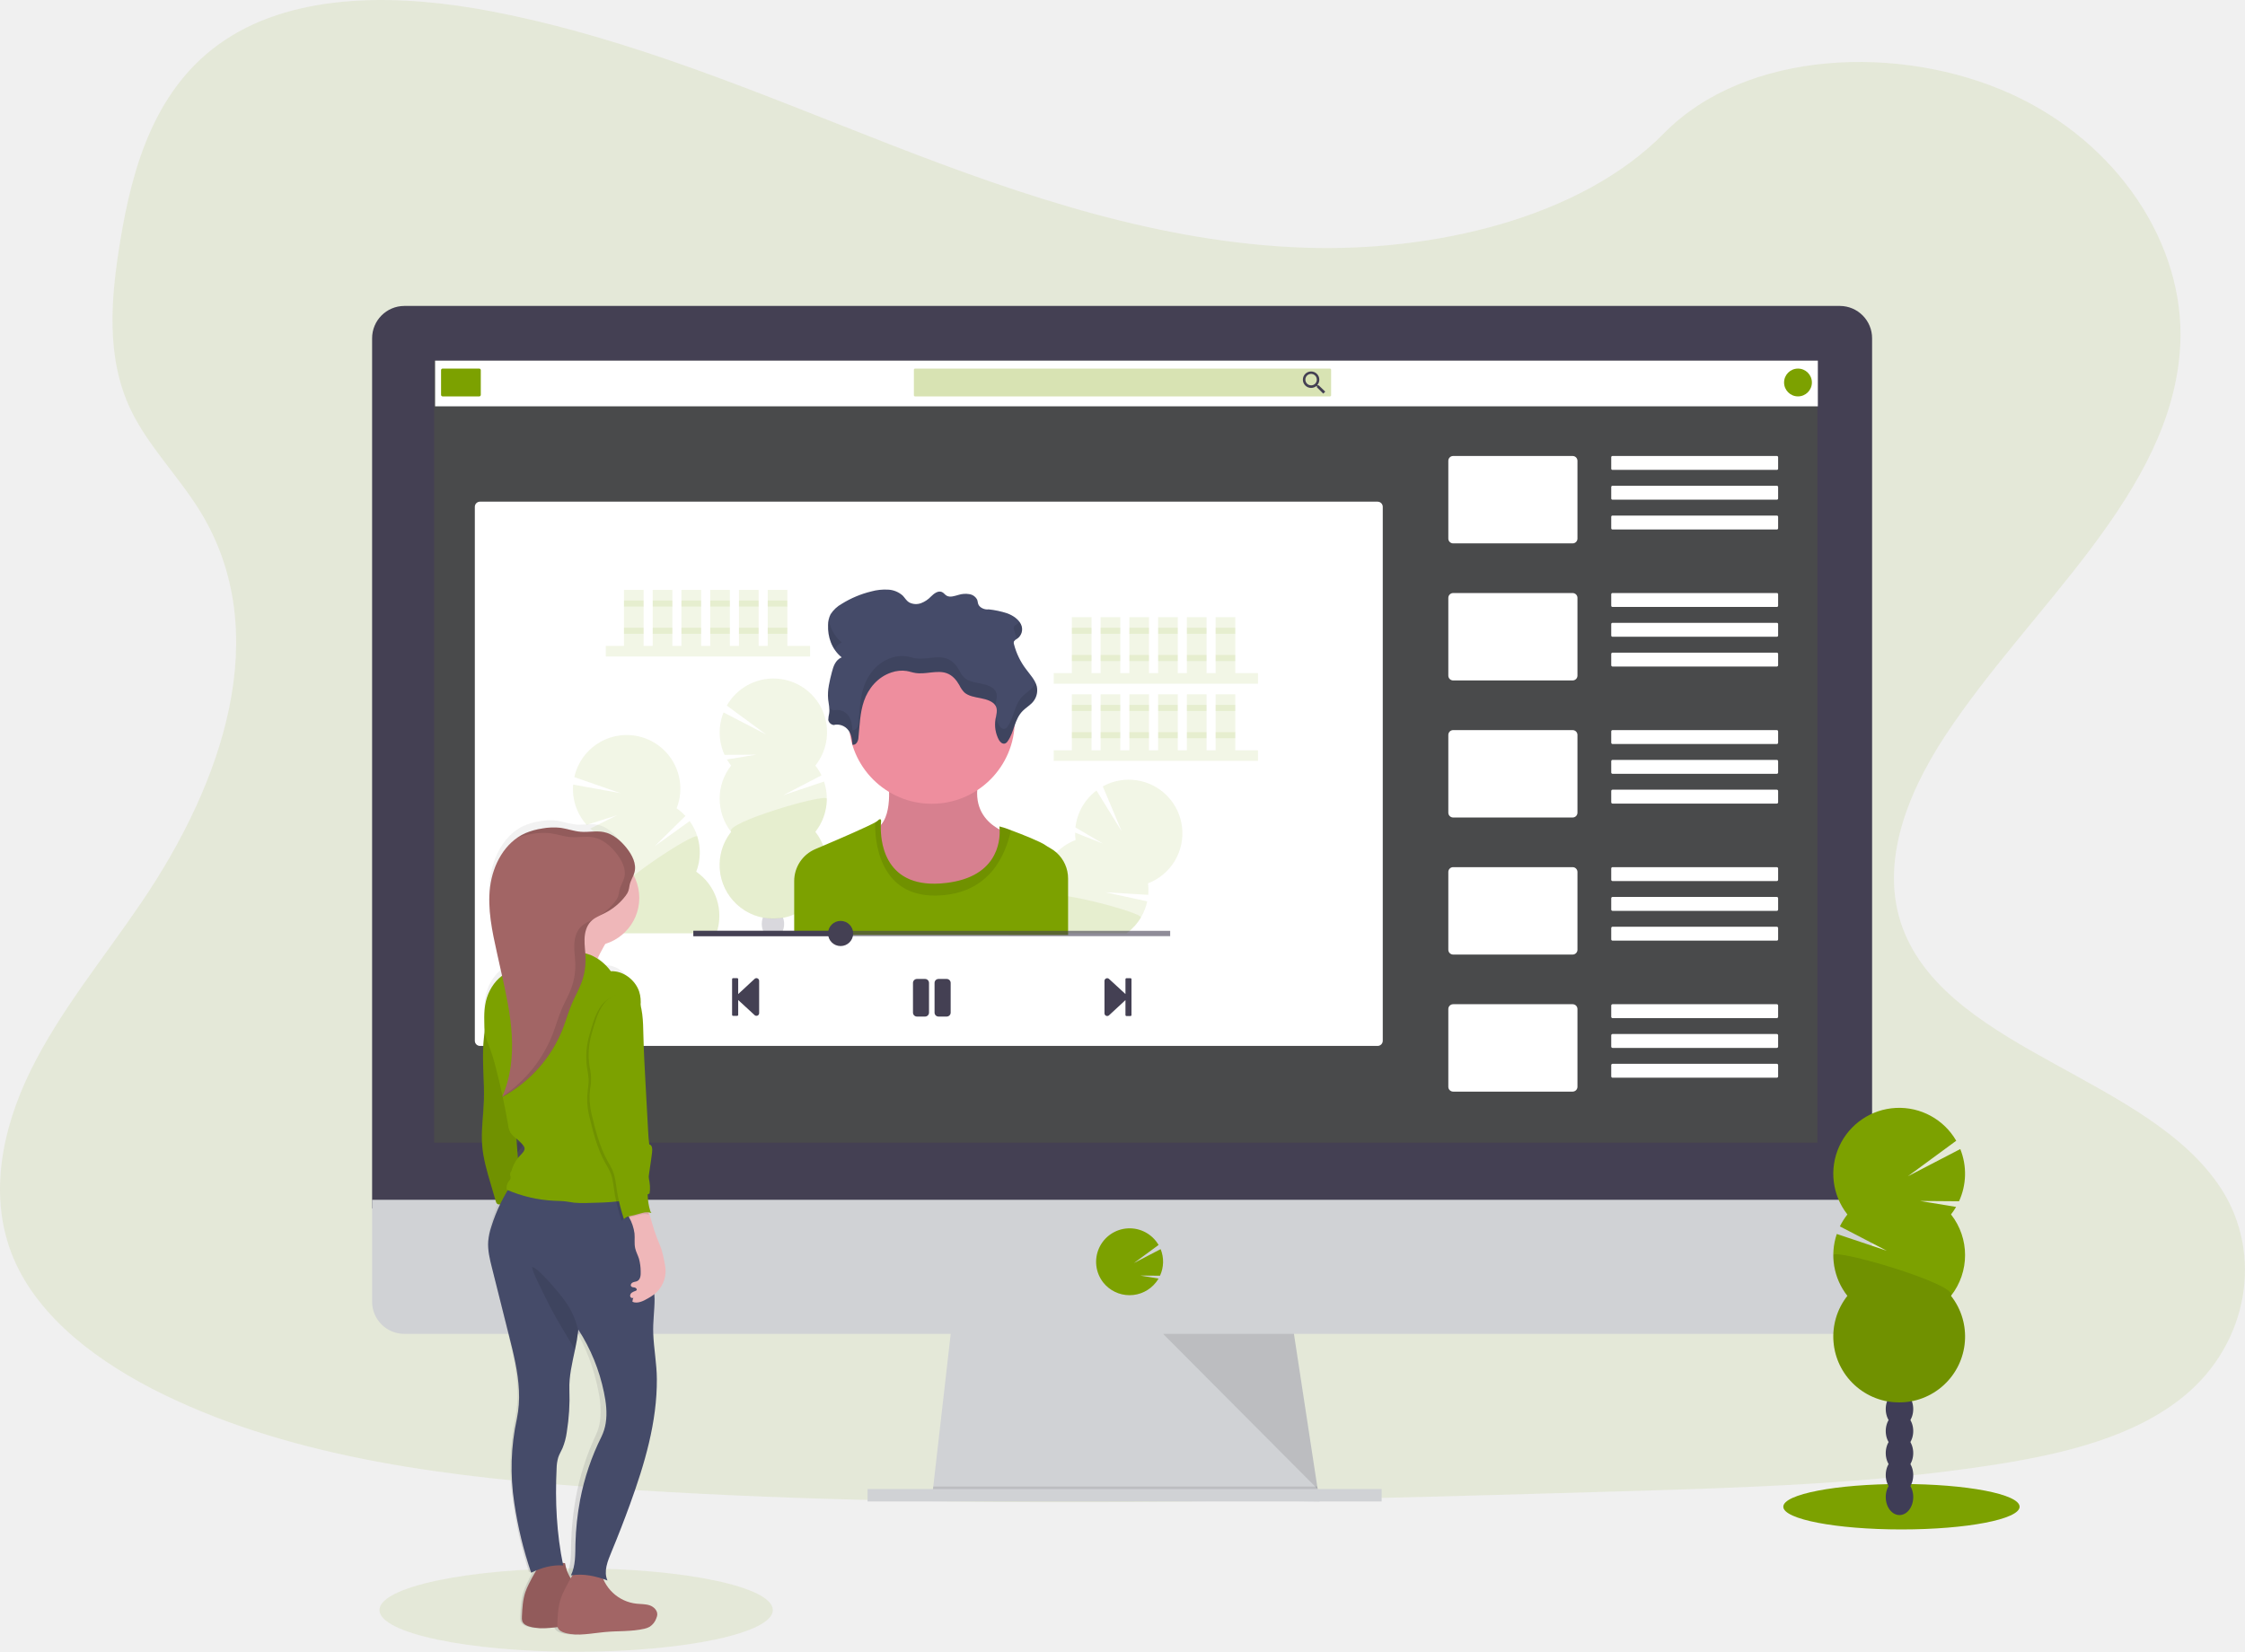
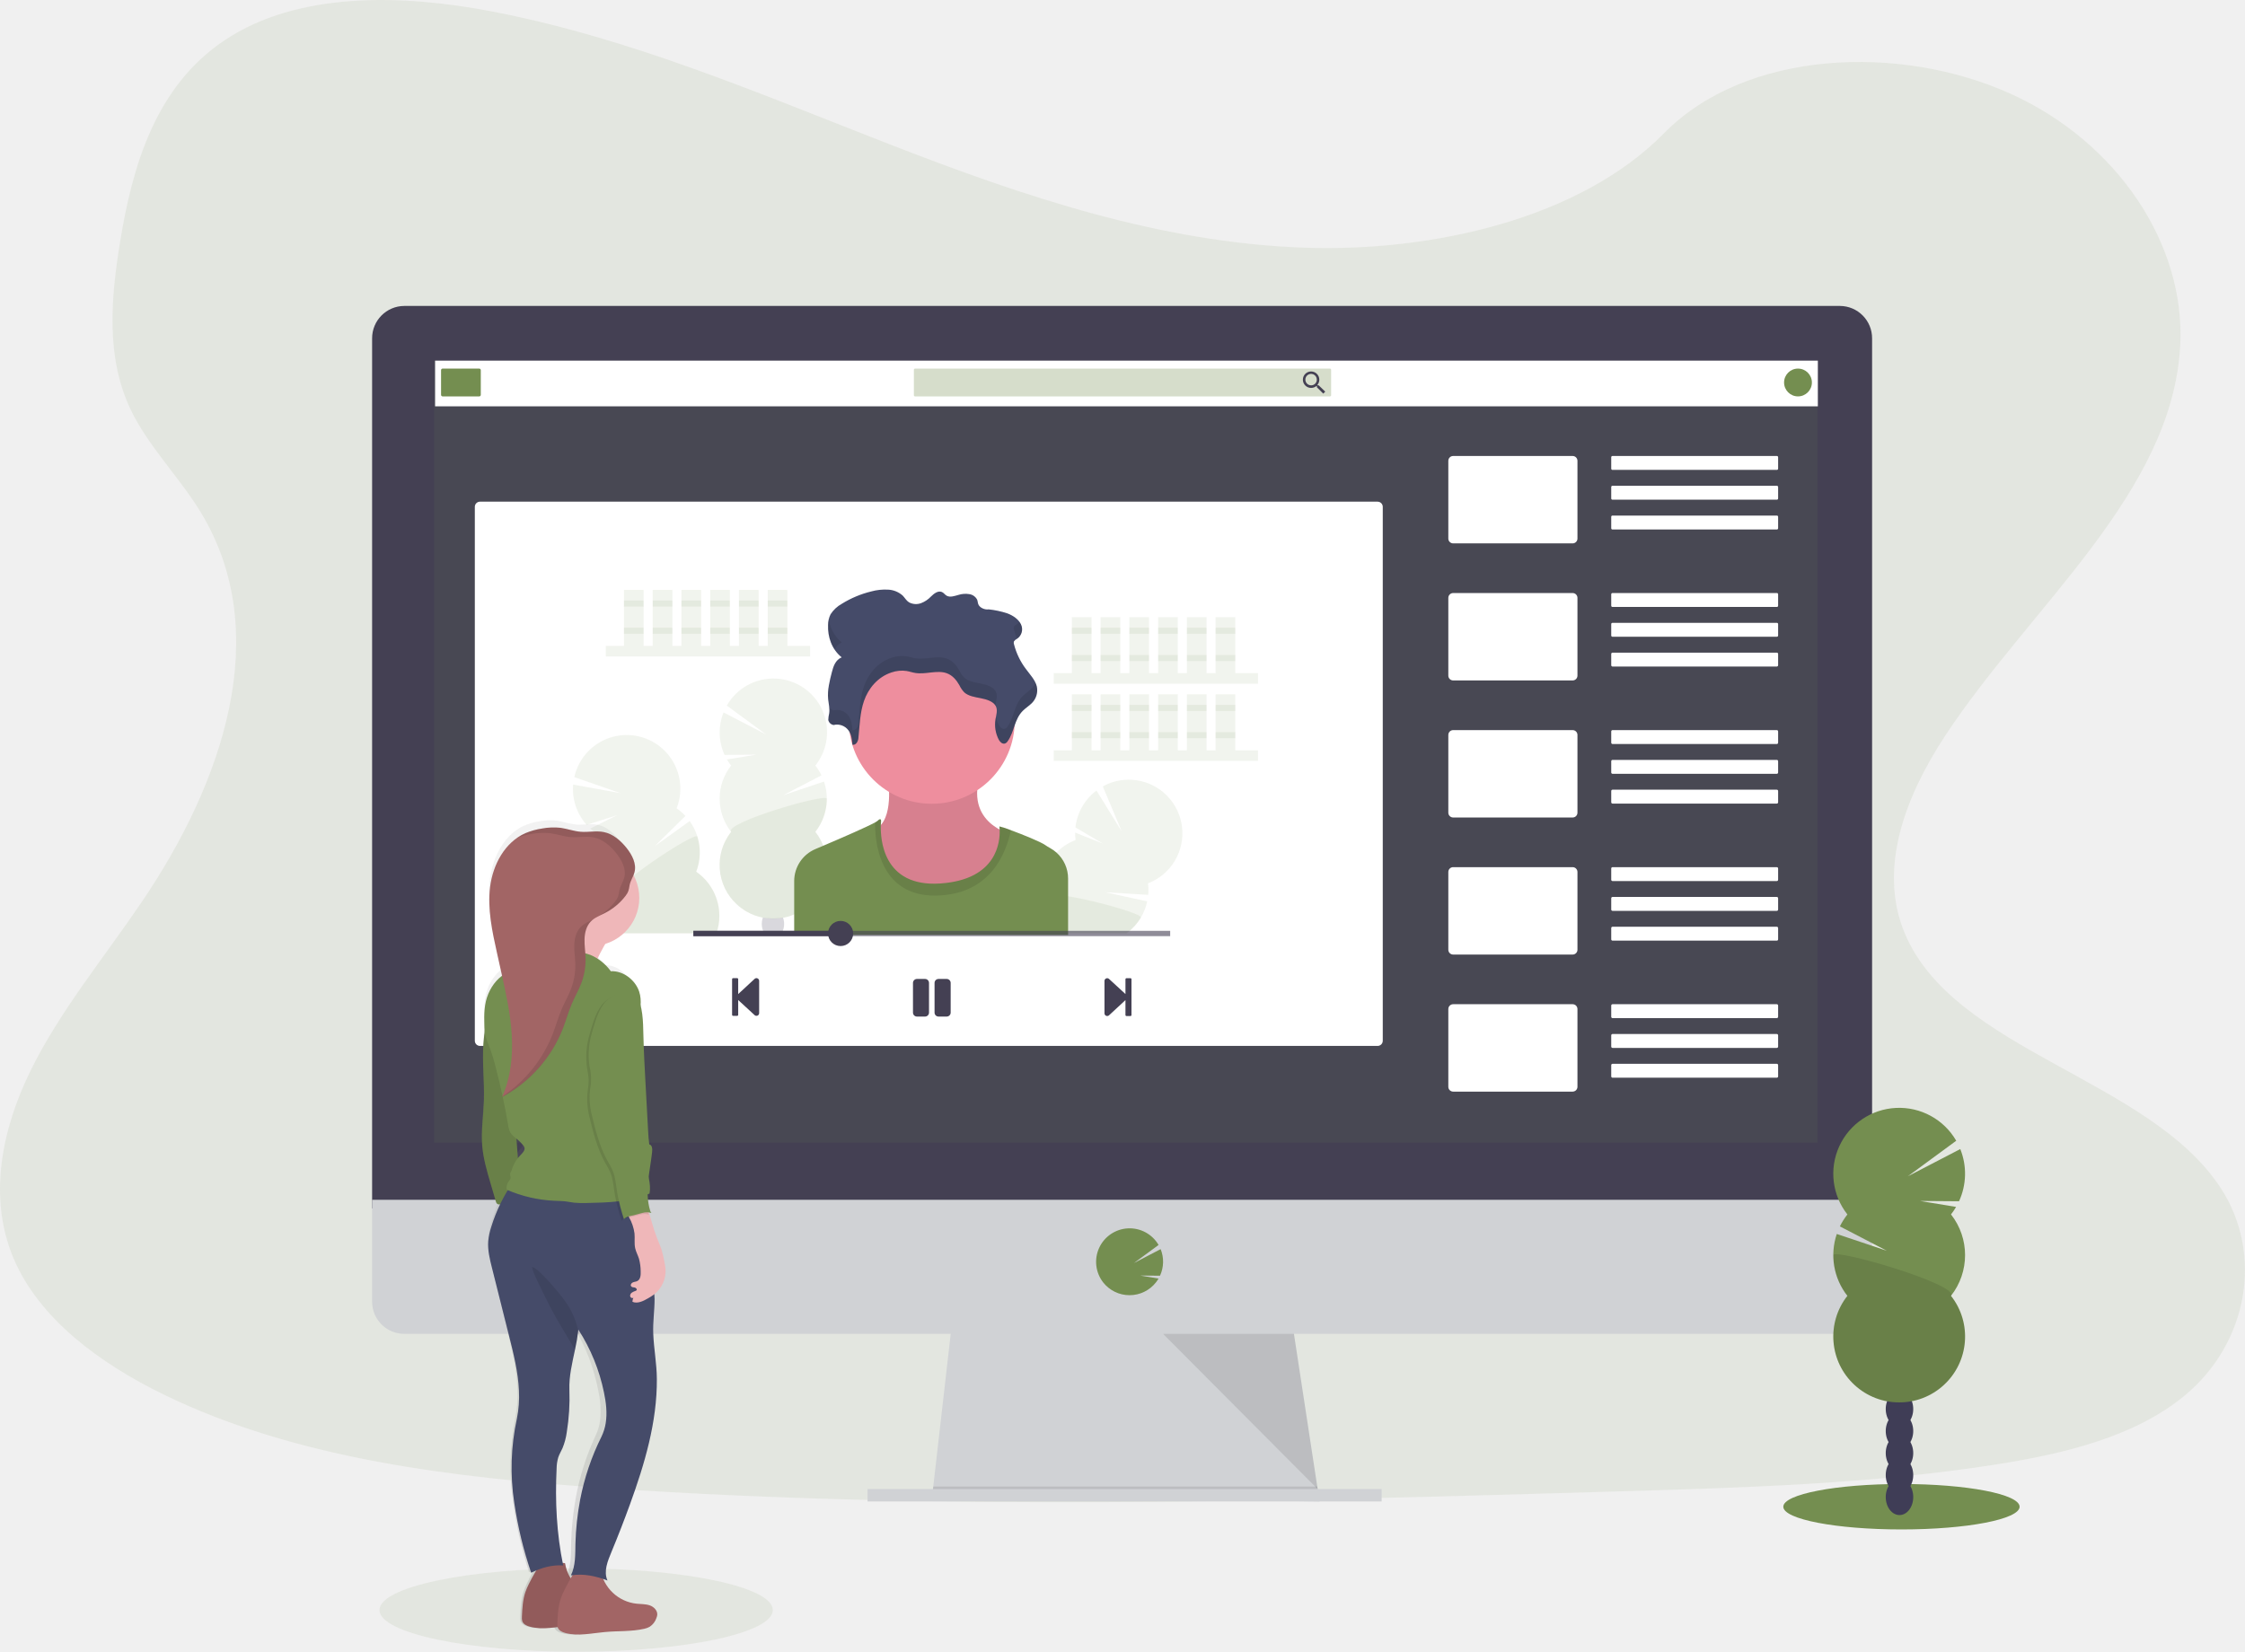
<svg xmlns="http://www.w3.org/2000/svg" data-name="Layer 1" width="1130" height="831.56" viewBox="0 0 1130 831.56">
  <defs>
    <linearGradient id="a" x1="321.68" y1="857.11" x2="321.68" y2="447.21" gradientUnits="userSpaceOnUse">
      <stop offset="0" stop-color="gray" stop-opacity=".25" />
      <stop offset=".54" stop-color="gray" stop-opacity=".12" />
      <stop offset="1" stop-color="gray" stop-opacity=".1" />
    </linearGradient>
  </defs>
-   <path d="M656.54 124.69C584.1 122.18 515.1 98.78 449.22 73.2S318.07 19.27 247.37 5.71c-45.48-8.72-97.49-9.93-134.13 14.43-35.27 23.46-46.66 64-52.78 101.55-4.61 28.28-7.32 58 5.3 84.51 8.77 18.37 24.34 33.82 35.11 51.42 37.45 61.26 11 136.79-29.62 196.59-19 28.06-41.13 54.82-55.82 84.69s-21.49 64.08-8.64 94.54c12.75 30.2 43.11 52.88 76 68.83 66.81 32.4 145.54 41.68 222.31 46.93 169.95 11.58 340.8 6.58 511.19 1.58 63.06-1.87 126.39-3.76 188.43-13.51 34.44-5.41 70-14 95-34.75 31.75-26.34 39.62-70.94 18.34-104-35.68-55.39-134.35-69.15-159.29-128.6-13.73-32.72.37-69.17 20.32-99.52 42.8-65.11 114.54-122.22 118.32-196.64 2.6-51.11-31.89-102.3-85.21-126.48-55.9-25.35-133.4-22.16-174.64 19.8-42.44 43.21-117.06 59.83-181.02 57.61z" fill="#7ca100" opacity=".1" />
+   <path d="M656.54 124.69C584.1 122.18 515.1 98.78 449.22 73.2S318.07 19.27 247.37 5.71c-45.48-8.72-97.49-9.93-134.13 14.43-35.27 23.46-46.66 64-52.78 101.55-4.61 28.28-7.32 58 5.3 84.51 8.77 18.37 24.34 33.82 35.11 51.42 37.45 61.26 11 136.79-29.62 196.59-19 28.06-41.13 54.82-55.82 84.69s-21.49 64.08-8.64 94.54c12.75 30.2 43.11 52.88 76 68.83 66.81 32.4 145.54 41.68 222.31 46.93 169.95 11.58 340.8 6.58 511.19 1.58 63.06-1.87 126.39-3.76 188.43-13.51 34.44-5.41 70-14 95-34.75 31.75-26.34 39.62-70.94 18.34-104-35.68-55.39-134.35-69.15-159.29-128.6-13.73-32.72.37-69.17 20.32-99.52 42.8-65.11 114.54-122.22 118.32-196.64 2.6-51.11-31.89-102.3-85.21-126.48-55.9-25.35-133.4-22.16-174.64 19.8-42.44 43.21-117.06 59.83-181.02 57.61z" fill="#748e50" opacity=".1" />
  <path fill="#d0d2d5" d="M664.18 755.89l-195-2.5.57-5 9.43-82.5h171.25l12.6 82.5.96 6.25.19 1.25z" />
  <path opacity=".1" d="M663.99 754.64h-97.31l-97.5-1.25.57-5h193.28l.96 6.25z" />
  <path fill="#d0d2d5" d="M436.68 749.64h258.75v6.25H436.68z" />
  <path d="M942.3 170.37a16.27 16.27 0 00-16.19-16.35H203.5a16.27 16.27 0 00-16.2 16.35v438h755z" fill="#444053" />
  <path d="M187.3 604.02v51.3a16.2 16.2 0 0016.2 16.2h722.61a16.2 16.2 0 0016.19-16.2v-51.3z" fill="#d0d2d5" />
-   <path fill="#7ca100" opacity=".1" d="M218.55 181.52H914.8v393.75H218.55z" />
-   <path d="M568.55 652.05a16.89 16.89 0 0013.28-6.44 17.21 17.21 0 001.31-1.93l-9.26-1.52 10 .08a16.85 16.85 0 00.32-13.38l-13.43 7 12.39-9.1a16.87 16.87 0 10-27.87 18.88 16.87 16.87 0 0013.26 6.41z" fill="#7ca100" />
+   <path fill="#748e50" opacity=".1" d="M218.55 181.52H914.8v393.75H218.55z" />
+   <path d="M568.55 652.05a16.89 16.89 0 0013.28-6.44 17.21 17.21 0 001.31-1.93l-9.26-1.52 10 .08a16.85 16.85 0 00.32-13.38l-13.43 7 12.39-9.1a16.87 16.87 0 10-27.87 18.88 16.87 16.87 0 0013.26 6.41z" fill="#748e50" />
  <path opacity=".1" d="M585.43 671.52l77.79 78.12-11.93-78.12h-65.86z" />
  <rect x="239" y="252.56" width="457" height="274" rx="2.6" fill="#fff" />
  <path fill="#fff" d="M219 181.56h696v23H219z" />
-   <rect x="222" y="185.56" width="20" height="14" rx=".78" fill="#7ca100" />
-   <rect x="460" y="185.56" width="210" height="14" rx=".58" fill="#7ca100" opacity=".3" />
+   <rect x="222" y="185.56" width="20" height="14" rx=".78" fill="#748e50" />
+   <rect x="460" y="185.56" width="210" height="14" rx=".58" fill="#748e50" opacity=".3" />
  <path d="M663.77 194h-.51l-.19-.16a4.25 4.25 0 001-2.72 4.14 4.14 0 10-4.13 4.17 4.27 4.27 0 002.72-1l.19.16v.52l3.2 3.2 1-1zm-3.84 0a2.89 2.89 0 112.88-2.88 2.86 2.86 0 01-2.88 2.88z" fill="#444053" />
-   <circle cx="905" cy="192.56" r="7" fill="#7ca100" />
+   <circle cx="905" cy="192.56" r="7" fill="#748e50" />
  <rect x="729" y="229.56" width="65" height="44" rx="2.43" fill="#fff" />
  <rect x="811" y="229.56" width="84" height="7" rx=".61" fill="#fff" />
  <rect x="811" y="244.56" width="84" height="7" rx=".61" fill="#fff" />
  <rect x="811" y="259.56" width="84" height="7" rx=".61" fill="#fff" />
  <rect x="729" y="298.56" width="65" height="44" rx="2.43" fill="#fff" />
  <rect x="811" y="298.56" width="84" height="7" rx=".61" fill="#fff" />
  <rect x="811" y="313.56" width="84" height="7" rx=".61" fill="#fff" />
  <rect x="811" y="328.56" width="84" height="7" rx=".66" fill="#fff" />
  <rect x="729" y="367.56" width="65" height="44" rx="2.43" fill="#fff" />
  <rect x="811" y="367.56" width="84" height="7" rx=".66" fill="#fff" />
  <rect x="811" y="382.56" width="84" height="7" rx=".66" fill="#fff" />
  <rect x="811" y="397.56" width="84" height="7" rx=".66" fill="#fff" />
  <rect x="729" y="436.56" width="65" height="44" rx="2.43" fill="#fff" />
  <rect x="811" y="436.56" width="84" height="7" rx=".66" fill="#fff" />
  <rect x="811" y="451.56" width="84" height="7" rx=".66" fill="#fff" />
  <rect x="811" y="466.56" width="84" height="7" rx=".66" fill="#fff" />
  <rect x="729" y="505.56" width="65" height="44" rx="2.43" fill="#fff" />
  <rect x="811" y="505.56" width="84" height="7" rx=".66" fill="#fff" />
  <rect x="811" y="520.56" width="84" height="7" rx=".66" fill="#fff" />
  <rect x="811" y="535.56" width="84" height="7" rx=".66" fill="#fff" />
-   <path fill="#7ca100" opacity=".1" d="M304.92 325.17h102.83v5.33H304.92zm9.14-28.18h9.9v28.18h-9.9zm14.47 0h9.9v28.18h-9.9zm14.47 0h9.9v28.18H343zm14.47 0h9.9v28.18h-9.9zm14.47 0h9.9v28.18h-9.9zm14.48 0h9.9v28.18h-9.9z" />
-   <path fill="#7ca100" opacity=".1" d="M314.06 302.32h9.9v3.05h-9.9zm14.47 0h9.9v3.05h-9.9zm14.47 0h9.9v3.05H343zm14.47 0h9.9v3.05h-9.9zm14.47 0h9.9v3.05h-9.9zm14.48 0h9.9v3.05h-9.9zm-72.36 13.71h9.9v3.05h-9.9zm14.47 0h9.9v3.05h-9.9zm14.47 0h9.9v3.05H343zm14.47 0h9.9v3.05h-9.9zm14.47 0h9.9v3.05h-9.9zm14.48 0h9.9v3.05h-9.9zm143.95 22.85H633.2v5.33H530.37zm9.14-28.18h9.9v28.18h-9.9zm14.47 0h9.9v28.18h-9.9zm14.47 0h9.9v28.18h-9.9zm14.48 0h9.9v28.18h-9.9zm14.47 0h9.9v28.18h-9.9zm14.47 0h9.9v28.18h-9.9z" />
-   <path fill="#7ca100" opacity=".1" d="M539.51 316.03h9.9v3.05h-9.9zm14.47 0h9.9v3.05h-9.9zm14.47 0h9.9v3.05h-9.9zm14.48 0h9.9v3.05h-9.9zm14.47 0h9.9v3.05h-9.9zm14.47 0h9.9v3.05h-9.9zm-72.36 13.71h9.9v3.05h-9.9zm14.47 0h9.9v3.05h-9.9zm14.47 0h9.9v3.05h-9.9zm14.48 0h9.9v3.05h-9.9zm14.47 0h9.9v3.05h-9.9zm14.47 0h9.9v3.05h-9.9zm-81.5 47.98H633.2v5.33H530.37zm9.14-28.18h9.9v28.18h-9.9zm14.47 0h9.9v28.18h-9.9zm14.47 0h9.9v28.18h-9.9zm14.48 0h9.9v28.18h-9.9zm14.47 0h9.9v28.18h-9.9zm14.47 0h9.9v28.18h-9.9z" />
-   <path fill="#7ca100" opacity=".1" d="M539.51 354.87h9.9v3.05h-9.9zm14.47 0h9.9v3.05h-9.9zm14.47 0h9.9v3.05h-9.9zm14.48 0h9.9v3.05h-9.9zm14.47 0h9.9v3.05h-9.9zm14.47 0h9.9v3.05h-9.9zm-72.36 13.71h9.9v3.05h-9.9zm14.47 0h9.9v3.05h-9.9zm14.47 0h9.9v3.05h-9.9zm14.48 0h9.9v3.05h-9.9zm14.47 0h9.9v3.05h-9.9zm14.47 0h9.9v3.05h-9.9zM368 385.44a28.45 28.45 0 01-2.1-3.09l14.81-2.43-16 .12a27.06 27.06 0 01-.52-21.38l21.45 11.12-19.81-14.56a27 27 0 1144.57 30.2 26.24 26.24 0 013.08 4.92l-19.22 10 20.49-6.87a27 27 0 01-4.35 25.31 27 27 0 11-42.4 0 27 27 0 010-33.37z" />
-   <path d="M416.18 402.12a26.89 26.89 0 01-5.78 16.66 27 27 0 11-42.4 0c-3.63-4.57 48.18-19.69 48.18-16.66z" fill="#7ca100" opacity=".1" />
+   <path fill="#748e50" opacity=".1" d="M304.92 325.17h102.83v5.33H304.92zm9.14-28.18h9.9v28.18h-9.9zm14.47 0h9.9v28.18h-9.9zm14.47 0h9.9v28.18H343zm14.47 0h9.9v28.18h-9.9zm14.47 0h9.9v28.18h-9.9zm14.48 0h9.9v28.18h-9.9z" />
+   <path fill="#748e50" opacity=".1" d="M314.06 302.32h9.9v3.05h-9.9zm14.47 0h9.9v3.05h-9.9zm14.47 0h9.9v3.05H343zm14.47 0h9.9v3.05h-9.9zm14.47 0h9.9v3.05h-9.9zm14.48 0h9.9v3.05h-9.9zm-72.36 13.71h9.9v3.05h-9.9zm14.47 0h9.9v3.05h-9.9zm14.47 0h9.9v3.05H343zm14.47 0h9.9v3.05h-9.9zm14.47 0h9.9v3.05h-9.9zm14.48 0h9.9v3.05h-9.9zm143.95 22.85H633.2v5.33H530.37zm9.14-28.18h9.9v28.18h-9.9zm14.47 0h9.9v28.18h-9.9zm14.47 0h9.9v28.18h-9.9zm14.48 0h9.9v28.18h-9.9zm14.47 0h9.9v28.18h-9.9zm14.47 0h9.9v28.18h-9.9z" />
+   <path fill="#748e50" opacity=".1" d="M539.51 316.03h9.9v3.05h-9.9zm14.47 0h9.9v3.05h-9.9zm14.47 0h9.9v3.05h-9.9zm14.48 0h9.9v3.05h-9.9zm14.47 0h9.9v3.05h-9.9zm14.47 0h9.9v3.05h-9.9zm-72.36 13.71h9.9v3.05h-9.9zm14.47 0h9.9v3.05h-9.9zm14.47 0h9.9v3.05h-9.9zm14.48 0h9.9v3.05h-9.9zm14.47 0h9.9v3.05h-9.9zm14.47 0h9.9v3.05h-9.9zm-81.5 47.98H633.2v5.33H530.37zm9.14-28.18h9.9v28.18h-9.9zm14.47 0h9.9v28.18h-9.9zm14.47 0h9.9v28.18h-9.9zm14.48 0h9.9v28.18h-9.9zm14.47 0h9.9v28.18h-9.9zm14.47 0h9.9v28.18h-9.9z" />
+   <path fill="#748e50" opacity=".1" d="M539.51 354.87h9.9v3.05h-9.9zm14.47 0h9.9v3.05h-9.9zm14.47 0h9.9v3.05h-9.9zm14.48 0h9.9v3.05h-9.9zm14.47 0h9.9v3.05h-9.9zm14.47 0h9.9v3.05h-9.9zm-72.36 13.71h9.9v3.05h-9.9zm14.47 0h9.9v3.05h-9.9zm14.47 0h9.9v3.05h-9.9zm14.48 0h9.9v3.05h-9.9zm14.47 0h9.9v3.05h-9.9zm14.47 0h9.9v3.05h-9.9zM368 385.44a28.45 28.45 0 01-2.1-3.09l14.81-2.43-16 .12a27.06 27.06 0 01-.52-21.38l21.45 11.12-19.81-14.56a27 27 0 1144.57 30.2 26.24 26.24 0 013.08 4.92l-19.22 10 20.49-6.87a27 27 0 01-4.35 25.31 27 27 0 11-42.4 0 27 27 0 010-33.37z" />
+   <path d="M416.18 402.12a26.89 26.89 0 01-5.78 16.66 27 27 0 11-42.4 0c-3.63-4.57 48.18-19.69 48.18-16.66z" fill="#748e50" opacity=".1" />
  <path d="M393.52 469.66a2.53 2.53 0 01.13.22h-9.16c.05-.07.08-.15.13-.22a8.87 8.87 0 01-1.18-4.51 9.26 9.26 0 01.55-3.18c.51.08 1.14.17 1.87.25a32.1 32.1 0 006.39 0q.92-.09 1.89-.24a.09.09 0 000 .05 9 9 0 01.54 3.13 8.87 8.87 0 01-1.16 4.5z" fill="#3f3d56" opacity=".2" />
-   <path d="M360.6 469.88h-51c-.11-.29-.21-.6-.3-.9a26.85 26.85 0 01.59-17.64 27 27 0 01-9.85-31.89 25.83 25.83 0 01-2.91-2.33l13.42-6.69-15.26 4.84a27 27 0 01-6.8-20.27l23.81 4.3-23.22-8.07a27 27 0 1151.49 15.7 27.35 27.35 0 014.43 3.85l-15.42 15.21 17.55-12.62a27 27 0 013.32 25.5 27 27 0 0110.15 31.01z" fill="#7ca100" opacity=".1" />
-   <path d="M360.6 469.88h-51c-.11-.29-.21-.6-.3-.9a26.85 26.85 0 01.59-17.64c-4.8-3.32 40.23-33.07 41.12-30.17a26.88 26.88 0 01-.59 17.65 27 27 0 0110.18 31.06zm230.75-36.54a26.9 26.9 0 01-13.51 11.36 27.4 27.4 0 01.11 5.8l-21.61-1.3 21.11 4.58a27 27 0 01-3.22 8.16 26.57 26.57 0 01-7.2 7.9h-29.42v.77h-30c.06-.26.12-.51.19-.77a27 27 0 0116.45-18.31 27 27 0 0117.13-28.64 27.36 27.36 0 01-.22-3.73l13.95 5.51-13.8-8.11a27 27 0 0110.59-18.58l12.71 20.58-9.53-22.66a27 27 0 0136.27 37.44z" fill="#7ca100" opacity=".1" />
-   <path d="M574.23 461.98a26.57 26.57 0 01-7.2 7.9h-29.42v.77h-30c.06-.26.12-.51.19-.77a27 27 0 0116.45-18.31c-.25-2 5.56-1.7 13.31-.4 15.19 2.55 37.7 9.09 36.67 10.81z" fill="#7ca100" opacity=".1" />
+   <path d="M360.6 469.88h-51c-.11-.29-.21-.6-.3-.9a26.85 26.85 0 01.59-17.64 27 27 0 01-9.85-31.89 25.83 25.83 0 01-2.91-2.33l13.42-6.69-15.26 4.84a27 27 0 01-6.8-20.27l23.81 4.3-23.22-8.07a27 27 0 1151.49 15.7 27.35 27.35 0 014.43 3.85l-15.42 15.21 17.55-12.62a27 27 0 013.32 25.5 27 27 0 0110.15 31.01z" fill="#748e50" opacity=".1" />
+   <path d="M360.6 469.88h-51c-.11-.29-.21-.6-.3-.9a26.85 26.85 0 01.59-17.64c-4.8-3.32 40.23-33.07 41.12-30.17a26.88 26.88 0 01-.59 17.65 27 27 0 0110.18 31.06zm230.75-36.54a26.9 26.9 0 01-13.51 11.36 27.4 27.4 0 01.11 5.8l-21.61-1.3 21.11 4.58a27 27 0 01-3.22 8.16 26.57 26.57 0 01-7.2 7.9h-29.42v.77h-30c.06-.26.12-.51.19-.77a27 27 0 0116.45-18.31 27 27 0 0117.13-28.64 27.36 27.36 0 01-.22-3.73l13.95 5.51-13.8-8.11a27 27 0 0110.59-18.58l12.71 20.58-9.53-22.66a27 27 0 0136.27 37.44z" fill="#748e50" opacity=".1" />
+   <path d="M574.23 461.98a26.57 26.57 0 01-7.2 7.9h-29.42v.77h-30c.06-.26.12-.51.19-.77a27 27 0 0116.45-18.31c-.25-2 5.56-1.7 13.31-.4 15.19 2.55 37.7 9.09 36.67 10.81z" fill="#748e50" opacity=".1" />
  <path d="M446.71 389.97s3.7 20-4.56 26.53 7 45.67 32.18 41.1 35.44-37.4 35.44-37.4-25.22-5.22-15.87-31.75z" fill="#ee8e9e" />
  <path d="M446.71 389.97s3.7 20-4.56 26.53 7 45.67 32.18 41.1 35.44-37.4 35.44-37.4-25.22-5.22-15.87-31.75z" opacity=".1" />
  <circle cx="469" cy="362.9" r="41.75" fill="#ee8e9e" />
-   <path d="M537.61 442.27v28.38H399.75v-27.09a17.48 17.48 0 0110.67-16.1l3.95-1.68c10-4.26 22.15-9.55 26.12-11.75a6.53 6.53 0 001.22-.79c2.17-2.17 1.74.65 1.74.65s-.06.54-.1 1.47c-.24 6.39.68 31.5 30.11 29.41 28.71-2 30-21.42 29.71-27.13a15.45 15.45 0 00-.13-1.58 37.09 37.09 0 015.81 1.9c6 2.22 14.86 5.78 17.23 7.46.74.52 1.64 1.06 2.62 1.61a17.23 17.23 0 013.1 2.21 17.51 17.51 0 015.81 13.03z" fill="#7ca100" />
+   <path d="M537.61 442.27v28.38H399.75v-27.09a17.48 17.48 0 0110.67-16.1l3.95-1.68c10-4.26 22.15-9.55 26.12-11.75a6.53 6.53 0 001.22-.79c2.17-2.17 1.74.65 1.74.65s-.06.54-.1 1.47c-.24 6.39.68 31.5 30.11 29.41 28.71-2 30-21.42 29.71-27.13a15.45 15.45 0 00-.13-1.58 37.09 37.09 0 015.81 1.9c6 2.22 14.86 5.78 17.23 7.46.74.52 1.64 1.06 2.62 1.61a17.23 17.23 0 013.1 2.21 17.51 17.51 0 015.81 13.03z" fill="#748e50" />
  <path d="M508.85 417.96c-2.43 11.26-10.06 32.35-37.56 32.9-29.3.58-31-28.56-30.81-36.83a5.91 5.91 0 001.23-.79c2.18-2.17 1.74.65 1.74.65s-3.69 33.27 30 30.88 29.55-28.7 29.55-28.7c0-.16 2.51.71 5.85 1.89z" opacity=".1" />
  <path d="M419.58 364.99a7.15 7.15 0 017.53 2.75c1.52 2.13 1.75 4.7 1.94 7.16 1.81.38 2.83-1.67 3-3.22.67-6.31.72-12.74 2.84-18.84s6.75-12 13.86-14.33a16.08 16.08 0 017.57-.72c1.51.25 2.93.78 4.43 1 5.2.86 10.85-1.6 15.72.11 3.06 1.08 5 3.57 6.43 6.06a13.08 13.08 0 002.5 3.63c2.07 1.86 5.31 2.34 8.28 2.92s6.21 1.59 7.48 3.88c1.14 2.07.3 4.46-.08 6.7a16.42 16.42 0 001.69 10.37c.55 1 1.67 2.21 3 1.88a2.63 2.63 0 001.42-1.15c3.41-4.78 3.32-11 7.6-15.31 1.43-1.44 3.28-2.56 4.67-4a9.08 9.08 0 002.42-8.24c-.77-3.3-3.41-6-5.54-8.9a35 35 0 01-5.93-12.31 2.23 2.23 0 010-1.61 4.29 4.29 0 011.52-1.24 5.74 5.74 0 001.94-7.33c-1.21-2.47-3.87-4.35-6.87-5.47a44.8 44.8 0 00-9.37-2c-2.1.3-4.56-.89-5.21-2.57-.29-.75-.29-1.56-.58-2.31a5.3 5.3 0 00-4-2.8 11.7 11.7 0 00-5.35.38c-2 .56-4.27 1.4-6 .42-.91-.51-1.41-1.44-2.39-1.86-2-.84-4.06.86-5.49 2.26a13.36 13.36 0 01-4.95 3.33 7.37 7.37 0 01-6.14-.41c-1.37-.87-2.06-2.27-3.15-3.38a11.86 11.86 0 00-7.45-3 26.23 26.23 0 00-8.41.92 50.78 50.78 0 00-14.77 6.2 15.87 15.87 0 00-5.67 5.27 12 12 0 00-1.27 5.43c-.22 5.91 1.74 12.13 6.85 16.27-3.12 1.3-4.17 4.49-4.9 7.32-1.17 4.52-2.34 9.11-1.9 13.71.22 2.38.87 4.76.52 7.13a15.36 15.36 0 00-.46 3.41 3.27 3.27 0 002.67 2.49z" fill="#454b69" />
  <path d="M521.23 343.78a9.76 9.76 0 01-1.8 2.66c-1.39 1.46-3.24 2.59-4.67 4-4.28 4.28-4.19 10.54-7.6 15.32a2.57 2.57 0 01-1.42 1.14c-1.3.34-2.42-.84-3-1.88a17.2 17.2 0 01-1.49-4l-.2 1a16.42 16.42 0 001.69 10.37c.55 1 1.67 2.21 3 1.88a2.63 2.63 0 001.42-1.15c3.41-4.78 3.32-11 7.6-15.31 1.43-1.44 3.28-2.56 4.67-4a9.08 9.08 0 002.42-8.24 10.74 10.74 0 00-.62-1.79zm-9.32-29.6a4.19 4.19 0 00-1.52 1.24 2.21 2.21 0 000 1.6 33.82 33.82 0 001.51 4.56 5.74 5.74 0 001.94-7.33 7 7 0 00-.7-1.17 5.76 5.76 0 01-1.23 1.1zm-88.2 9.27a18.54 18.54 0 01-6.55-11.59 15.62 15.62 0 00-.3 2.72 20.82 20.82 0 003.29 12.37 7 7 0 013.56-3.5zm77.37 31.27c.38-2.25 1.22-4.64.08-6.7-1.27-2.3-4.51-3.3-7.48-3.88s-6.21-1.07-8.28-2.92a13.08 13.08 0 01-2.5-3.63c-1.41-2.49-3.37-5-6.43-6.06-4.87-1.71-10.52.74-15.72-.11-1.5-.25-2.92-.77-4.43-1a16 16 0 00-7.57.72c-7.11 2.34-11.74 8.24-13.86 14.33s-2.17 12.52-2.84 18.84c-.17 1.54-1.19 3.6-3 3.22-.19-2.47-.42-5-1.94-7.17a7.15 7.15 0 00-7.53-2.74 3.66 3.66 0 01-2.11-1.35 11.59 11.59 0 010 2.76 15.36 15.36 0 00-.46 3.41 3.27 3.27 0 002.61 2.57 7.15 7.15 0 017.53 2.75c1.52 2.13 1.75 4.7 1.94 7.16 1.81.38 2.83-1.67 3-3.22.67-6.31.72-12.74 2.84-18.84s6.75-12 13.86-14.33a16.08 16.08 0 017.57-.72c1.51.25 2.93.78 4.43 1 5.2.86 10.85-1.6 15.72.11 3.06 1.08 5 3.57 6.43 6.06a13.08 13.08 0 002.5 3.63c2.07 1.86 5.31 2.34 8.28 2.92s6 1.52 7.33 3.64c-.05-.15 0-.3.03-.45zm-83.65-3.11a19 19 0 00-.33-5.57 24.82 24.82 0 00-.19 5.84c0 .5.11 1 .18 1.49.11-.59.26-1.17.34-1.76z" opacity=".1" />
  <path d="M368.49 511v-18.05a.51.51 0 01.51-.51h2.05a.51.51 0 01.51.51v7.51l8.32-7.71a1.36 1.36 0 012.23 1v16.35a1.36 1.36 0 01-2.23 1l-8.32-7.66v7.47a.51.51 0 01-.51.51H369a.51.51 0 01-.51-.42zm201.03-18.05V511a.51.51 0 01-.52.51h-2a.51.51 0 01-.51-.51v-7.51l-8.32 7.7a1.37 1.37 0 01-2.24-1v-16.41a1.37 1.37 0 012.24-1l8.32 7.66v-7.46a.51.51 0 01.51-.51h2a.51.51 0 01.52.48zm-103.91 18.83h-4.07a2 2 0 01-2-2v-14.94a2 2 0 012-2h4.07a2 2 0 012 2v14.94a2 2 0 01-2 2zm12.9-2v-14.94a2 2 0 00-2-2h-4.11a2 2 0 00-2 2v14.94a2 2 0 002 2h4.07a2 2 0 002.04-2z" fill="#444053" />
  <path fill="#444053" opacity=".6" d="M349 468.62h240v2.67H349z" />
  <circle cx="423.11" cy="469.95" r="6.33" fill="#444053" />
  <path fill="#444053" d="M349 468.62h74.11v2.67H349z" />
-   <ellipse cx="957.08" cy="758.54" rx="59.47" ry="11.44" fill="#7ca100" />
+   <ellipse cx="957.08" cy="758.54" rx="59.47" ry="11.44" fill="#748e50" />
  <ellipse cx="956.09" cy="753.68" rx="6.92" ry="9.06" fill="#3f3d56" />
  <ellipse cx="956.09" cy="742.6" rx="6.92" ry="9.06" fill="#3f3d56" />
  <ellipse cx="956.09" cy="731.53" rx="6.92" ry="9.06" fill="#3f3d56" />
  <ellipse cx="956.09" cy="720.45" rx="6.92" ry="9.06" fill="#3f3d56" />
  <ellipse cx="956.09" cy="709.37" rx="6.92" ry="9.06" fill="#3f3d56" />
  <ellipse cx="956.09" cy="698.29" rx="6.92" ry="9.06" fill="#3f3d56" />
  <ellipse cx="956.09" cy="687.21" rx="6.92" ry="9.06" fill="#3f3d56" />
-   <path d="M982 611.41a34.28 34.28 0 002.58-3.8l-18.2-3 19.68.15a33.27 33.27 0 00.63-26.28l-26.38 13.7 24.34-17.89a33.17 33.17 0 10-54.78 37.12 33.85 33.85 0 00-3.78 6l23.62 12.27-25.18-8.45a33.19 33.19 0 005.34 31.14 33.16 33.16 0 1052.14 0 33.18 33.18 0 000-41z" fill="#7ca100" />
+   <path d="M982 611.41a34.28 34.28 0 002.58-3.8l-18.2-3 19.68.15a33.27 33.27 0 00.63-26.28l-26.38 13.7 24.34-17.89a33.17 33.17 0 10-54.78 37.12 33.85 33.85 0 00-3.78 6l23.62 12.27-25.18-8.45a33.19 33.19 0 005.34 31.14 33.16 33.16 0 1052.14 0 33.18 33.18 0 000-41z" fill="#748e50" />
  <path d="M922.78 631.91a33 33 0 007.09 20.5 33.16 33.16 0 1052.14 0c4.44-5.63-59.23-24.22-59.23-20.5z" opacity=".1" />
-   <ellipse cx="290" cy="810.56" rx="99" ry="21" fill="#7ca100" opacity=".1" />
+   <ellipse cx="290" cy="810.56" rx="99" ry="21" fill="#748e50" opacity=".1" />
  <path d="M358.15 842.34c-2-.73-4.14-.61-6.23-.84a19.28 19.28 0 01-11.46-5.56 21 21 0 01-4.58-7c.66.24 1.32.49 2 .76-2-4.67.1-9.91 1.94-14.63q4.68-12 8.85-24.13c7-20.49 13-41.8 12.87-63.6 0-7.88-1.45-15.33-1.73-23.2-.21-5.84.69-11.67.65-17.52 0-.82 0-1.63-.06-2.45a15.53 15.53 0 005.27-12.66 30.48 30.48 0 00-.53-3.68 59.68 59.68 0 00-1.4-6.26c-.66-2.17-1.56-4.25-2.33-6.37-1.49-4.11-2.5-8.39-3.77-12.57a4.33 4.33 0 011.36.37 2.93 2.93 0 01-.64-1.31 32.41 32.41 0 01-1.2-8.17l.85-.38a21.27 21.27 0 00-.41-8.09c.48-4.29 1.23-8.61 1.69-12.88.17-1.6.1-3.61-1.37-4-.3-2.29-.42-4.61-.54-6.92q-.63-12.09-1.25-24.17c-.42-8.09-.84-16.17-1-24.27-.11-5.14-.17-10.46-1.39-15.38a18.6 18.6 0 00-.71-7c-1.86-5.89-7.64-10.56-13.5-10.23a26.86 26.86 0 00-6.39-6.46c1.17-2.62 2.57-5.32 3.72-7.44 9.38-3.05 16.24-12.3 16.24-23.3a25.43 25.43 0 00-2.75-11.59 12.52 12.52 0 00.44-1.35 11.09 11.09 0 00-.45-6.49 19 19 0 00-1-2.32c-.26-.5-.54-1-.83-1.48L348 459c-.31-.47-.63-.92-1-1.36a33.1 33.1 0 00-2.28-2.74 22.56 22.56 0 00-3.28-2.92 14.46 14.46 0 00-5.4-2.49 16.46 16.46 0 00-3.43-.31c-.69 0-1.39 0-2.08.06-1.4.08-2.79.18-4.18.17-.46 0-.93 0-1.39-.07a50.63 50.63 0 01-7.24-1.51l-1.2-.25c-.41-.08-.81-.15-1.22-.2a22.89 22.89 0 00-3.31-.2h-1.11a30.68 30.68 0 00-3.31.34l-1.1.17a31.6 31.6 0 00-8.05 2.39c-.33.15-.67.32-1 .5l-.2.11c-.27.14-.54.29-.8.45l-.15.09-.85.54-.07.05c-7.94 5.34-12.63 15.46-13.82 25.5-1.33 11.27 1 22.63 3.33 33.72l2.1 10c.09.45.19.89.28 1.34a22 22 0 00-6.59 9.14c-2 5-2.05 10.41-1.89 15.83 0 1.1.06 2.2.17 3.3-.25 2.08-.47 4.17-.61 6.27-.63 9.7.55 19.45.24 29.17-.24 7.49-1.37 15-.82 22.44.48 6.6 2.25 13 4 19.37l2.52 9.08a2.41 2.41 0 00.63 1.25 1.9 1.9 0 001.41.29 85.12 85.12 0 00-4.1 11.48 35.5 35.5 0 00-1.48 7.38c-.33 4.58.73 9.13 1.79 13.58q2.4 10 4.78 20.08 1.68 7.05 3.35 14.09c2.2 9.26 4.41 18.58 4.82 28.11a61.05 61.05 0 01-1 14.29 124.52 124.52 0 00-1.24 42.83 210 210 0 008.09 35.41c.81-.43 1.63-.83 2.47-1.2l-.35.65q-1.73 3-3.2 6.15a35 35 0 00-1.71 4.21c-1.28 4-1.48 8.26-1.66 12.47a6.1 6.1 0 00.21 2.41c.55 1.51 2.13 2.28 3.6 2.7 4.32 1.23 8.81.79 13.3.21a1.61 1.61 0 00.09.29c.55 1.51 2.12 2.28 3.6 2.7 6.18 1.76 12.7.1 19.07-.5s12.63-.16 18.76-1.63a8.93 8.93 0 002.6-1 8.51 8.51 0 003.28-4.55 5.83 5.83 0 00.38-1.49c.25-2.19-1.62-4.12-3.6-4.85zM337 749.73a25.2 25.2 0 01-2 6.78 129.4 129.4 0 00-10.26 32.17 149.15 149.15 0 00-2.27 22.25c-.1 5.5.11 11.26-2.18 16.2l.83-.13c-.26.48-.51 1-.75 1.38l-.12.22a21.68 21.68 0 01-2.73-7.66c0-.09-.45-.16-1.14-.2a206.93 206.93 0 01-2.92-47.89 22.17 22.17 0 01.8-5.75c.51-1.61 1.37-3.08 2-4.64a34.09 34.09 0 002-8.14 115.64 115.64 0 001.26-21.52c-.24-6.79 1.33-13.54 2.67-20.3.64-3.21 1.23-6.43 1.55-9.65l.06-.65a96.87 96.87 0 0112.28 31.88 45.6 45.6 0 01.92 15.65zm-42.8-144.52l.32.28a22 22 0 012.66 2.79 3.69 3.69 0 01.84 1.54c.3 1.46-.91 2.7-1.9 3.77a17 17 0 00-1.21 1.46q-.32-4.92-.68-9.84z" transform="translate(-35 -34.22)" fill="url(#a)" />
-   <path d="M245.36 508.31l-1.1 8.49c-.37 2.88-.74 5.75-.94 8.64-.67 9.62.57 19.28.25 28.92-.26 7.42-1.44 14.83-.87 22.24.51 6.54 2.37 12.9 4.23 19.2l2.64 9a2.38 2.38 0 00.66 1.24 2.33 2.33 0 001.69.27l11.72-1.06c-.75-3.44-1.58-7-2-10.53-.32-2.76-.51-5.54-.71-8.32-.62-8.66-1.33-17.32-2-26l-1.25-15.2c-.53-6.6-1.08-13.23-2.74-19.64a39.09 39.09 0 00-9.58-17.25z" fill="#7ca100" />
+   <path d="M245.36 508.31l-1.1 8.49c-.37 2.88-.74 5.75-.94 8.64-.67 9.62.57 19.28.25 28.92-.26 7.42-1.44 14.83-.87 22.24.51 6.54 2.37 12.9 4.23 19.2l2.64 9a2.38 2.38 0 00.66 1.24 2.33 2.33 0 001.69.27l11.72-1.06c-.75-3.44-1.58-7-2-10.53-.32-2.76-.51-5.54-.71-8.32-.62-8.66-1.33-17.32-2-26l-1.25-15.2c-.53-6.6-1.08-13.23-2.74-19.64a39.09 39.09 0 00-9.58-17.25z" fill="#748e50" />
  <path d="M245.36 508.31l-1.1 8.49c-.37 2.88-.74 5.75-.94 8.64-.67 9.62.57 19.28.25 28.92-.26 7.42-1.44 14.83-.87 22.24.51 6.54 2.37 12.9 4.23 19.2l2.64 9a2.38 2.38 0 00.66 1.24 2.33 2.33 0 001.69.27l11.72-1.06c-.75-3.44-1.58-7-2-10.53-.32-2.76-.51-5.54-.71-8.32-.62-8.66-1.33-17.32-2-26l-1.25-15.2c-.53-6.6-1.08-13.23-2.74-19.64a39.09 39.09 0 00-9.58-17.25z" opacity=".1" />
  <path d="M266.24 797.33a35.81 35.81 0 00-1.8 4.18c-1.34 3.95-1.54 8.19-1.74 12.36a6 6 0 00.22 2.39c.58 1.5 2.24 2.26 3.79 2.67 6.49 1.75 13.33.11 20-.49s13.26-.16 19.7-1.61a10.06 10.06 0 002.73-.95 8.51 8.51 0 003.45-4.5 5.88 5.88 0 00.39-1.48c.21-2.2-1.7-4.1-3.78-4.82s-4.35-.61-6.54-.83a20.6 20.6 0 01-18.24-17.21c-.08-.48-10.84-.19-12 .43-1.32.73-2.12 2.54-2.87 3.77q-1.77 2.97-3.31 6.09z" fill="#a26565" />
  <path d="M266.24 797.33a35.81 35.81 0 00-1.8 4.18c-1.34 3.95-1.54 8.19-1.74 12.36a6 6 0 00.22 2.39c.58 1.5 2.24 2.26 3.79 2.67 6.49 1.75 13.33.11 20-.49s13.26-.16 19.7-1.61a10.06 10.06 0 002.73-.95 8.51 8.51 0 003.45-4.5 5.88 5.88 0 00.39-1.48c.21-2.2-1.7-4.1-3.78-4.82s-4.35-.61-6.54-.83a20.6 20.6 0 01-18.24-17.21c-.08-.48-10.84-.19-12 .43-1.32.73-2.12 2.54-2.87 3.77q-1.77 2.97-3.31 6.09z" opacity=".1" />
  <path d="M284.09 800.51a34 34 0 00-1.8 4.17c-1.35 4-1.55 8.19-1.74 12.36a5.83 5.83 0 00.22 2.39c.57 1.5 2.23 2.26 3.78 2.68 6.49 1.74 13.34.1 20-.5s13.27-.16 19.7-1.61a9.62 9.62 0 002.73-1 8.47 8.47 0 003.45-4.5 5.88 5.88 0 00.39-1.48c.21-2.19-1.7-4.1-3.78-4.82s-4.35-.6-6.54-.83a20.61 20.61 0 01-18.24-17.2c-.08-.48-10.84-.2-12 .42-1.33.73-2.13 2.54-2.88 3.77-1.14 2.03-2.26 4.07-3.29 6.15z" fill="#a26565" />
  <path d="M330.62 694.28c.14 21.61-6.14 42.73-13.51 63q-4.38 12.06-9.29 23.91c-1.94 4.68-4.13 9.88-2.05 14.5-6-2.28-12.1-3.62-18.41-2.57 2.4-4.9 2.17-10.6 2.28-16a140.3 140.3 0 012.36-22.05 123 123 0 0110.79-31.89 24.3 24.3 0 002.09-6.72c.82-5.14.18-10.42-.89-15.51a92.47 92.47 0 00-12.9-31.6l-.06.64a93.27 93.27 0 01-1.62 9.57c-1.41 6.69-3.06 13.39-2.81 20.12a108.83 108.83 0 01-1.32 21.33 32.43 32.43 0 01-2.15 8.06c-.69 1.55-1.59 3-2.13 4.61a21 21 0 00-.84 5.7c-.8 16.27 0 32.79 3.32 48.74-5.57-.44-11.14 1.17-16.12 3.67a198.54 198.54 0 01-8.5-35.1 116.62 116.62 0 011.3-42.46 56.42 56.42 0 001.05-14.15c-.43-9.45-2.75-18.69-5.06-27.87l-3.52-14q-2.5-10-5-19.91c-1.11-4.41-2.23-8.92-1.88-13.46a33.4 33.4 0 011.56-7.32 81.69 81.69 0 0111.07-22.64c19.27 1.08 38.77-.72 58-2.2a3.89 3.89 0 012.72.46 3.85 3.85 0 011.1 2.48l7.23 41a103 103 0 012.05 17.3c0 5.8-.9 11.58-.68 17.37.3 7.8 1.78 15.18 1.82 22.99z" fill="#454b69" />
  <path d="M291.05 669.99a93.27 93.27 0 01-1.62 9.57c-4.19-7.25-8.71-14.32-12.57-21.75-1-1.91-1.94-3.85-2.89-5.79l-2.85-5.8c-.53-1.09-1.06-2.18-1.54-3.29a23.77 23.77 0 01-1.79-5c1.4-.26 4.86 3.52 5.9 4.51a80.64 80.64 0 016 6.64 72.81 72.81 0 016.26 8.2 39.88 39.88 0 015.1 12.71z" opacity=".1" />
  <path d="M307.1 471.08s-10.7 17.05-8.72 20.62-33.7-3.17-33.7-3.17 19.43-17.05 17.44-24.19 24.98 6.74 24.98 6.74z" fill="#efb7b9" />
  <circle cx="297.59" cy="452.05" r="24.19" fill="#efb7b9" />
-   <path d="M307.46 488.96a24.56 24.56 0 00-10.17-8.18 36.38 36.38 0 00-7.23-1.78l-9.65-1.7c-2.36-.42-4.89-.81-7.09.16a11.62 11.62 0 00-3 2.21c-3.35 3.11-6.6 6.52-10.81 8.32-1.15.49-2.35.85-3.5 1.34-4.71 2-8.23 6.26-10.22 11-2.1 4.94-2.16 10.31-2 15.68a27.56 27.56 0 00.55 5.52 35.57 35.57 0 001.83 5.06 92.57 92.57 0 013.34 10.73q3.75 14.35 6.24 29a10.87 10.87 0 001.21 4 14.36 14.36 0 003.34 3.21 20.86 20.86 0 012.79 2.77 3.62 3.62 0 01.91 1.48c.31 1.44-1 2.68-2 3.73a18.06 18.06 0 00-4.52 7.87 3.17 3.17 0 00-.72 2.17 3.8 3.8 0 01.23 1.72 3.88 3.88 0 01-.91 1.41 5.33 5.33 0 00-1 4.28 67.89 67.89 0 0023.68 5.54c2 .1 4 .1 6 .34 1.42.18 2.82.47 4.24.64a45.78 45.78 0 006.2.16c10.77-.22 21.85-.49 31.74-4.76.93-5.07-1.08-10.24-2.34-15.24-2-8-2.5-16.19-4-24.26-1-5.51-2.5-10.94-3.35-16.49s-1-11.3.48-16.7c1.35-4.78 1.76-9.66 3.16-14.43s2.38-9.94.8-14.66c-2-5.84-8.07-10.47-14.23-10.14z" fill="#7ca100" />
+   <path d="M307.46 488.96a24.56 24.56 0 00-10.17-8.18 36.38 36.38 0 00-7.23-1.78l-9.65-1.7c-2.36-.42-4.89-.81-7.09.16a11.62 11.62 0 00-3 2.21c-3.35 3.11-6.6 6.52-10.81 8.32-1.15.49-2.35.85-3.5 1.34-4.71 2-8.23 6.26-10.22 11-2.1 4.94-2.16 10.31-2 15.68a27.56 27.56 0 00.55 5.52 35.57 35.57 0 001.83 5.06 92.57 92.57 0 013.34 10.73q3.75 14.35 6.24 29a10.87 10.87 0 001.21 4 14.36 14.36 0 003.34 3.21 20.86 20.86 0 012.79 2.77 3.62 3.62 0 01.91 1.48c.31 1.44-1 2.68-2 3.73a18.06 18.06 0 00-4.52 7.87 3.17 3.17 0 00-.72 2.17 3.8 3.8 0 01.23 1.72 3.88 3.88 0 01-.91 1.41 5.33 5.33 0 00-1 4.28 67.89 67.89 0 0023.68 5.54c2 .1 4 .1 6 .34 1.42.18 2.82.47 4.24.64a45.78 45.78 0 006.2.16c10.77-.22 21.85-.49 31.74-4.76.93-5.07-1.08-10.24-2.34-15.24-2-8-2.5-16.19-4-24.26-1-5.51-2.5-10.94-3.35-16.49s-1-11.3.48-16.7c1.35-4.78 1.76-9.66 3.16-14.43s2.38-9.94.8-14.66c-2-5.84-8.07-10.47-14.23-10.14z" fill="#748e50" />
  <path d="M319.34 439.22c1.18-4.29-1.14-8.76-3.9-12.25-3-3.75-6.82-7.13-11.51-8.07-3.81-.77-7.76.16-11.64-.15-3.43-.27-6.73-1.51-10.14-2a32.12 32.12 0 00-9.28.35 35.25 35.25 0 00-8.45 2.36c-10.3 4.57-16.33 15.83-17.73 27s1.05 22.43 3.49 33.42l2.21 9.94c2.3 10.35 4.6 20.74 5.21 31.32s-.53 21.44-4.88 31.1a66.89 66.89 0 0030.73-34.79c1.56-4.09 2.72-8.34 4.46-12.36 1.49-3.46 3.4-6.74 4.72-10.27a33.36 33.36 0 002.11-12.47c-.08-3.2-.61-6.38-.52-9.58s.91-6.53 3.12-8.85c2-2.05 4.75-3 7.28-4.33a30.31 30.31 0 0010.19-8.5c1.59-2.08 1.68-3 2.08-5.36s1.83-4.24 2.45-6.51z" fill="#a26565" />
  <path d="M319.37 620.93c.25 2.49-.2 5 .34 7.47.41 1.84 1.36 3.5 1.92 5.3a25.2 25.2 0 01.85 6.37c.08 1.8-.06 4-1.66 4.84-.7.37-1.54.37-2.27.69s-1.35 1.19-.93 1.87 1.14.57 1.8.7 1.37.81 1 1.36a1.14 1.14 0 01-.58.37 7.08 7.08 0 00-1.88.9 1.92 1.92 0 00-.77 1.83 1.13 1.13 0 001.61.74 5 5 0 00-.47 2c2.56 1.1 5.43-.34 7.83-1.73a29.49 29.49 0 003-1.92 15 15 0 005.84-12.77 29.79 29.79 0 00-.57-3.65 54.92 54.92 0 00-1.47-6.21c-.69-2.15-1.63-4.2-2.44-6.31-1.72-4.49-2.83-9.19-4.39-13.74a2.08 2.08 0 00-.75-1.19 2.11 2.11 0 00-1.11-.21 18.19 18.19 0 00-5.21.48c-1 .3-2.71 1-3.18 2s.28 1.84.73 2.67a22.38 22.38 0 012.76 8.14z" fill="#efb7b9" />
  <path d="M317.74 499.42a7.33 7.33 0 011.28 1.78c3.44 6.25 3.48 13.72 3.64 20.85.18 8 .62 16 1.06 24.05l1.31 24c.13 2.29.25 4.58.58 6.85 1.54.39 1.6 2.39 1.43 4-1.11 9.78-3.86 19.85-1 29.26a2.94 2.94 0 00.67 1.3 7.81 7.81 0 00-4.47-.06c-1.43.3-2.81.83-4.25 1.16-1.82.41-3.88.59-5.12 2a99.24 99.24 0 01-3.35-12.92c-.68-4-.87-8.12-2.49-11.82-.65-1.49-1.53-2.87-2.33-4.3-4.19-7.48-6.25-15.93-8.26-24.27a35.43 35.43 0 01-.64-12.06 41.47 41.47 0 00.5-5.55 42.64 42.64 0 00-.77-5.84 39.15 39.15 0 011.17-16.91c1.5-5.09 2.82-10.45 6-14.73s9.73-6.72 15.04-6.79z" opacity=".1" />
-   <path d="M318.93 498.62a7.39 7.39 0 011.28 1.79c3.44 6.24 3.48 13.72 3.64 20.85.18 8 .62 16 1.06 24l1.31 24c.13 2.29.25 4.58.58 6.85 1.54.39 1.6 2.39 1.42 4-1.1 9.78-3.85 19.84-1 29.26a2.94 2.94 0 00.67 1.3 7.81 7.81 0 00-4.47-.06c-1.43.3-2.81.83-4.25 1.15-1.82.42-3.88.59-5.12 2a98.21 98.21 0 01-3.32-12.98c-.68-4-.87-8.11-2.49-11.81a48.28 48.28 0 00-2.33-4.3c-4.2-7.48-6.25-15.94-8.26-24.28a35.42 35.42 0 01-.64-12.06 26 26 0 00-.27-11.39 39.1 39.1 0 011.17-16.9c1.5-5.09 2.82-10.45 6-14.73s9.71-6.61 15.02-6.69z" fill="#7ca100" />
+   <path d="M318.93 498.62a7.39 7.39 0 011.28 1.79c3.44 6.24 3.48 13.72 3.64 20.85.18 8 .62 16 1.06 24l1.31 24c.13 2.29.25 4.58.58 6.85 1.54.39 1.6 2.39 1.42 4-1.1 9.78-3.85 19.84-1 29.26a2.94 2.94 0 00.67 1.3 7.81 7.81 0 00-4.47-.06c-1.43.3-2.81.83-4.25 1.15-1.82.42-3.88.59-5.12 2a98.21 98.21 0 01-3.32-12.98c-.68-4-.87-8.11-2.49-11.81a48.28 48.28 0 00-2.33-4.3c-4.2-7.48-6.25-15.94-8.26-24.28a35.42 35.42 0 01-.64-12.06 26 26 0 00-.27-11.39 39.1 39.1 0 011.17-16.9c1.5-5.09 2.82-10.45 6-14.73s9.71-6.61 15.02-6.69z" fill="#748e50" />
  <path d="M315.44 426.97c-3-3.75-6.82-7.13-11.51-8.07-3.81-.77-7.76.16-11.64-.15-3.43-.27-6.73-1.51-10.14-2a32.12 32.12 0 00-9.28.35 35.25 35.25 0 00-8.45 2.36 25.09 25.09 0 00-4.17 2.37 35.56 35.56 0 017.47-2 32 32 0 019.27-.35c3.42.44 6.71 1.67 10.15 1.94 3.87.31 7.82-.61 11.64.15 4.69.94 8.53 4.33 11.5 8.08 2.77 3.48 5.08 7.95 3.91 12.25-.62 2.26-2.06 4.24-2.45 6.57s-.49 3.28-2.09 5.36a30.38 30.38 0 01-7.34 6.83c.77-.36 1.56-.72 2.31-1.11a30.31 30.31 0 0010.19-8.5c1.59-2.08 1.68-3 2.08-5.36s1.83-4.3 2.45-6.57c1.18-4.19-1.14-8.66-3.9-12.15zm-18.1 37.01a10 10 0 011.35-1.17c-2.31 1.12-4.74 2.1-6.51 4-2.21 2.31-3 5.65-3.12 8.85s.45 6.38.52 9.57a33.41 33.41 0 01-2.11 12.48c-1.32 3.53-3.23 6.8-4.72 10.27-1.73 4-2.89 8.26-4.45 12.35a67 67 0 01-25.41 31.62c-.06.13-.11.27-.17.4a66.89 66.89 0 0030.73-34.79c1.56-4.09 2.72-8.34 4.46-12.36 1.49-3.46 3.4-6.74 4.72-10.27a33.36 33.36 0 002.11-12.47c-.08-3.2-.61-6.38-.52-9.58s.91-6.58 3.12-8.9z" opacity=".1" />
</svg>
